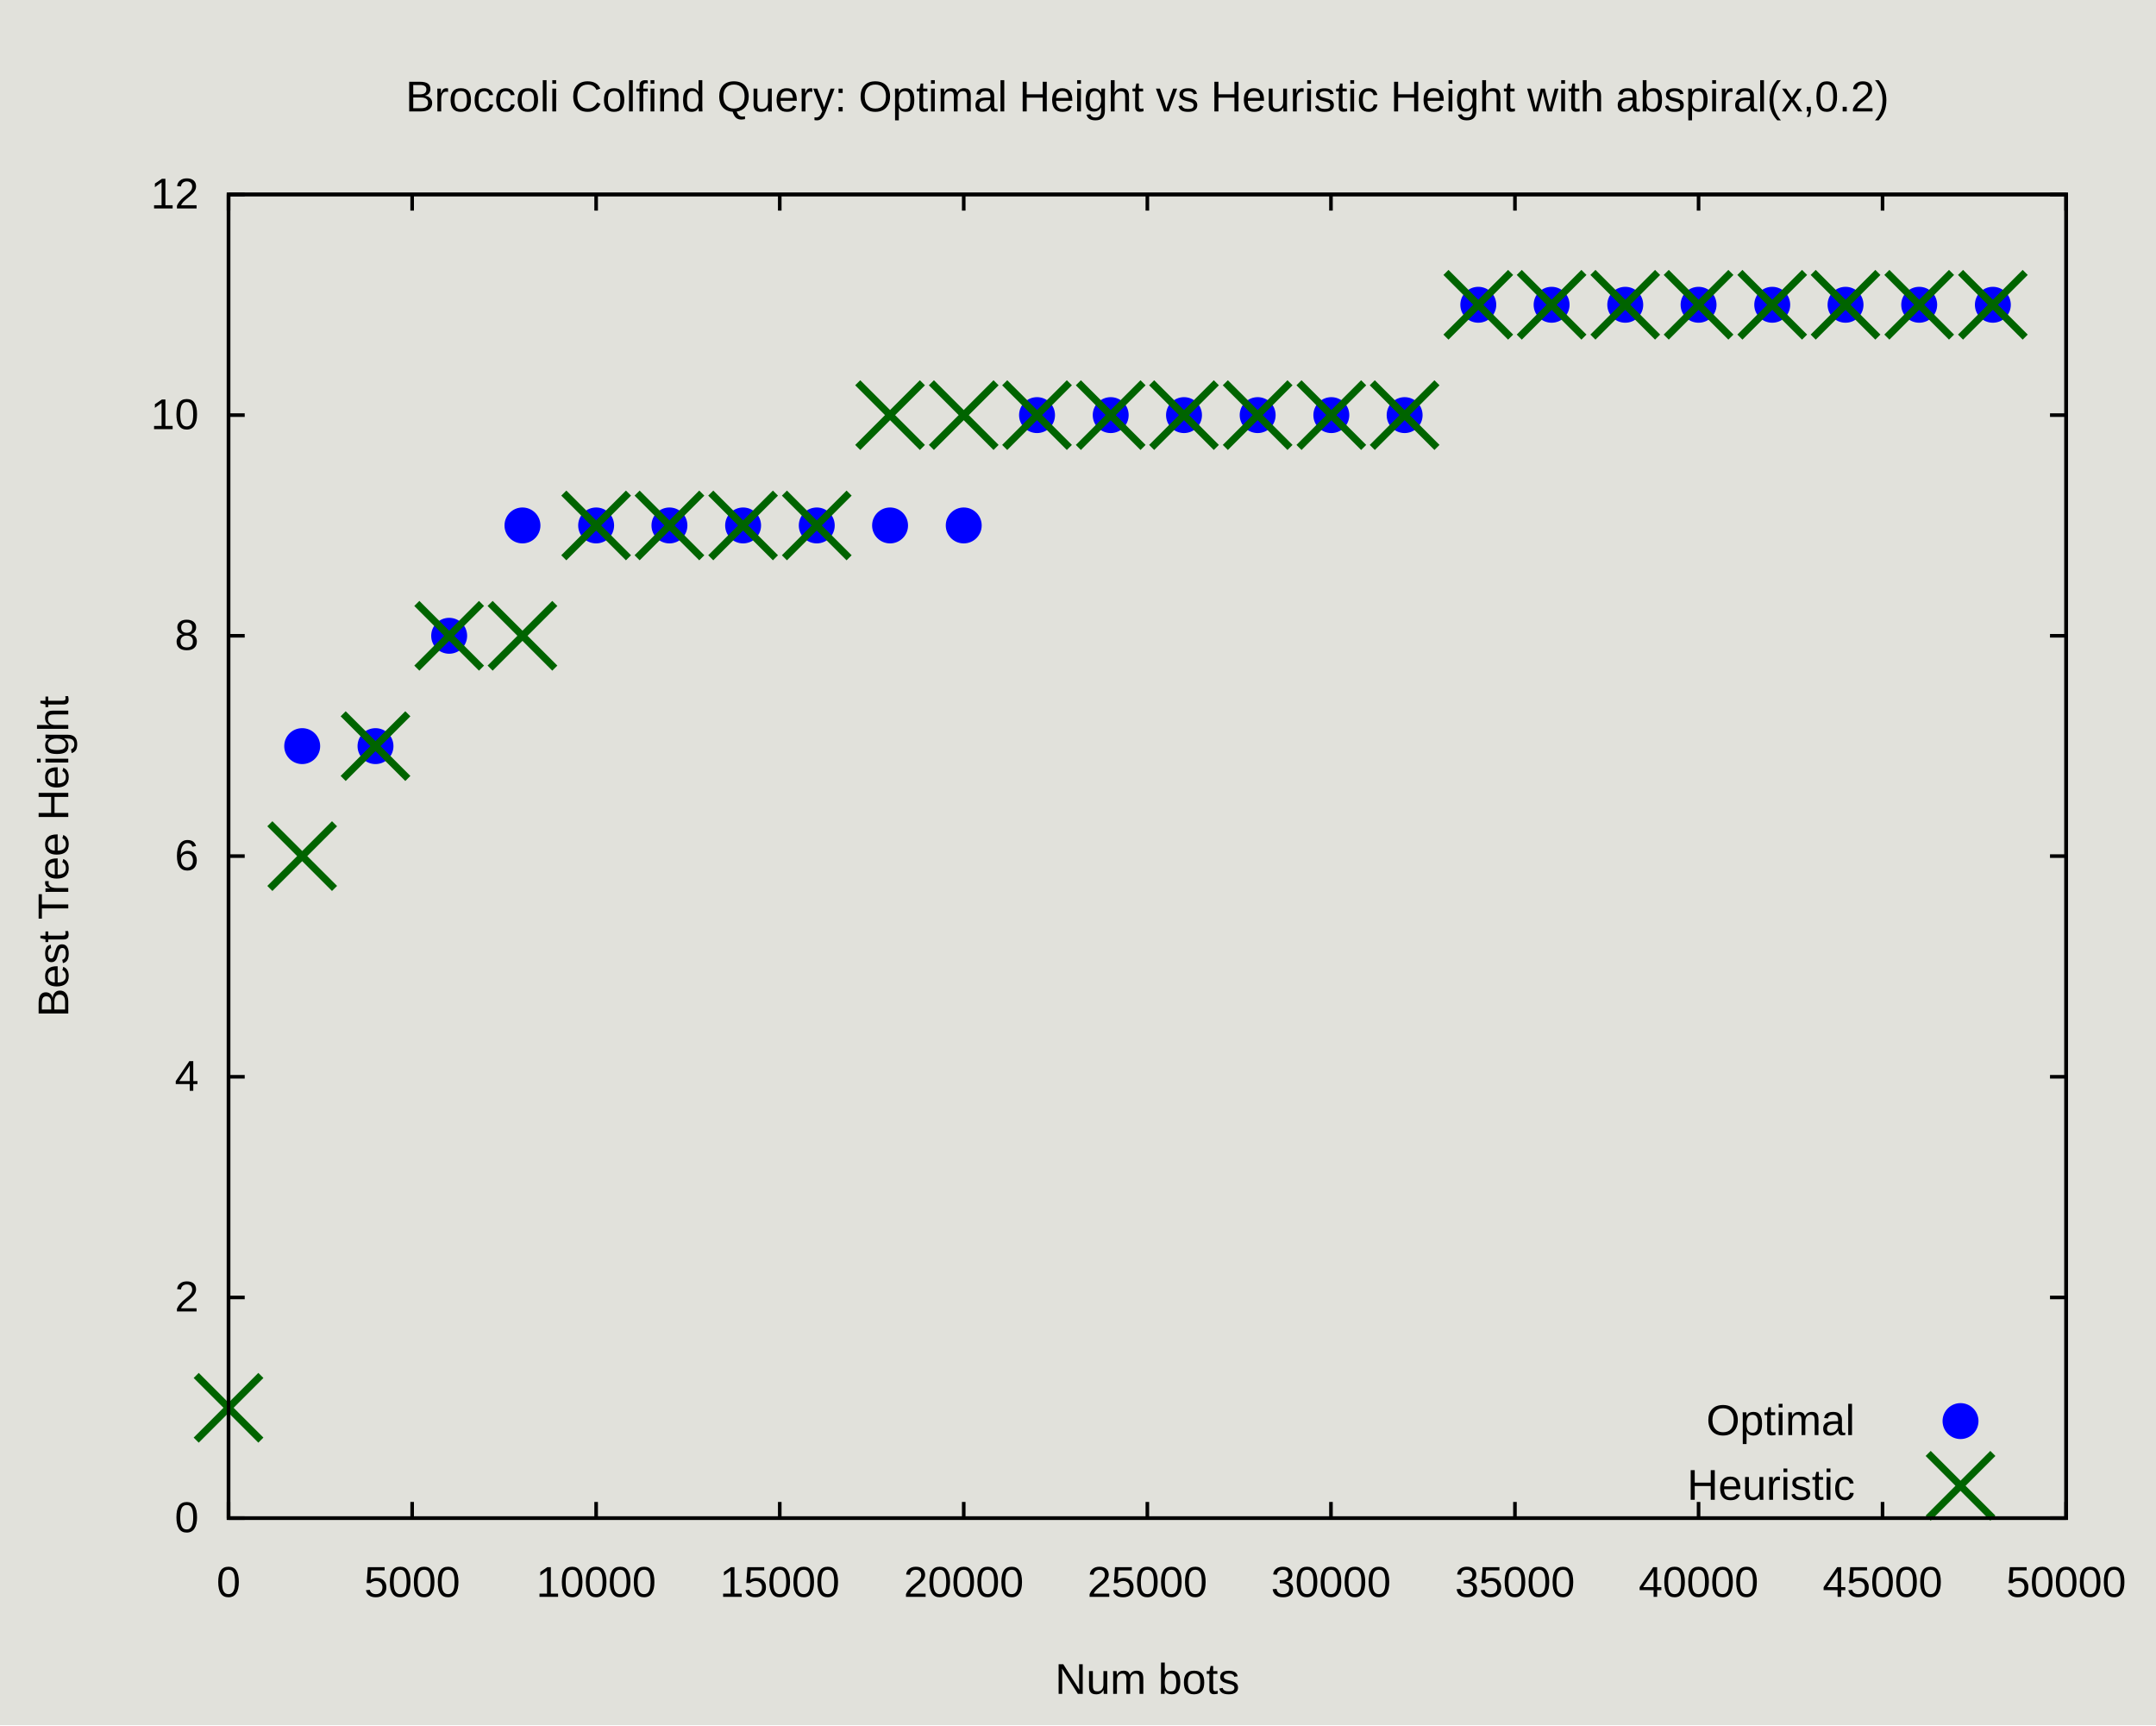
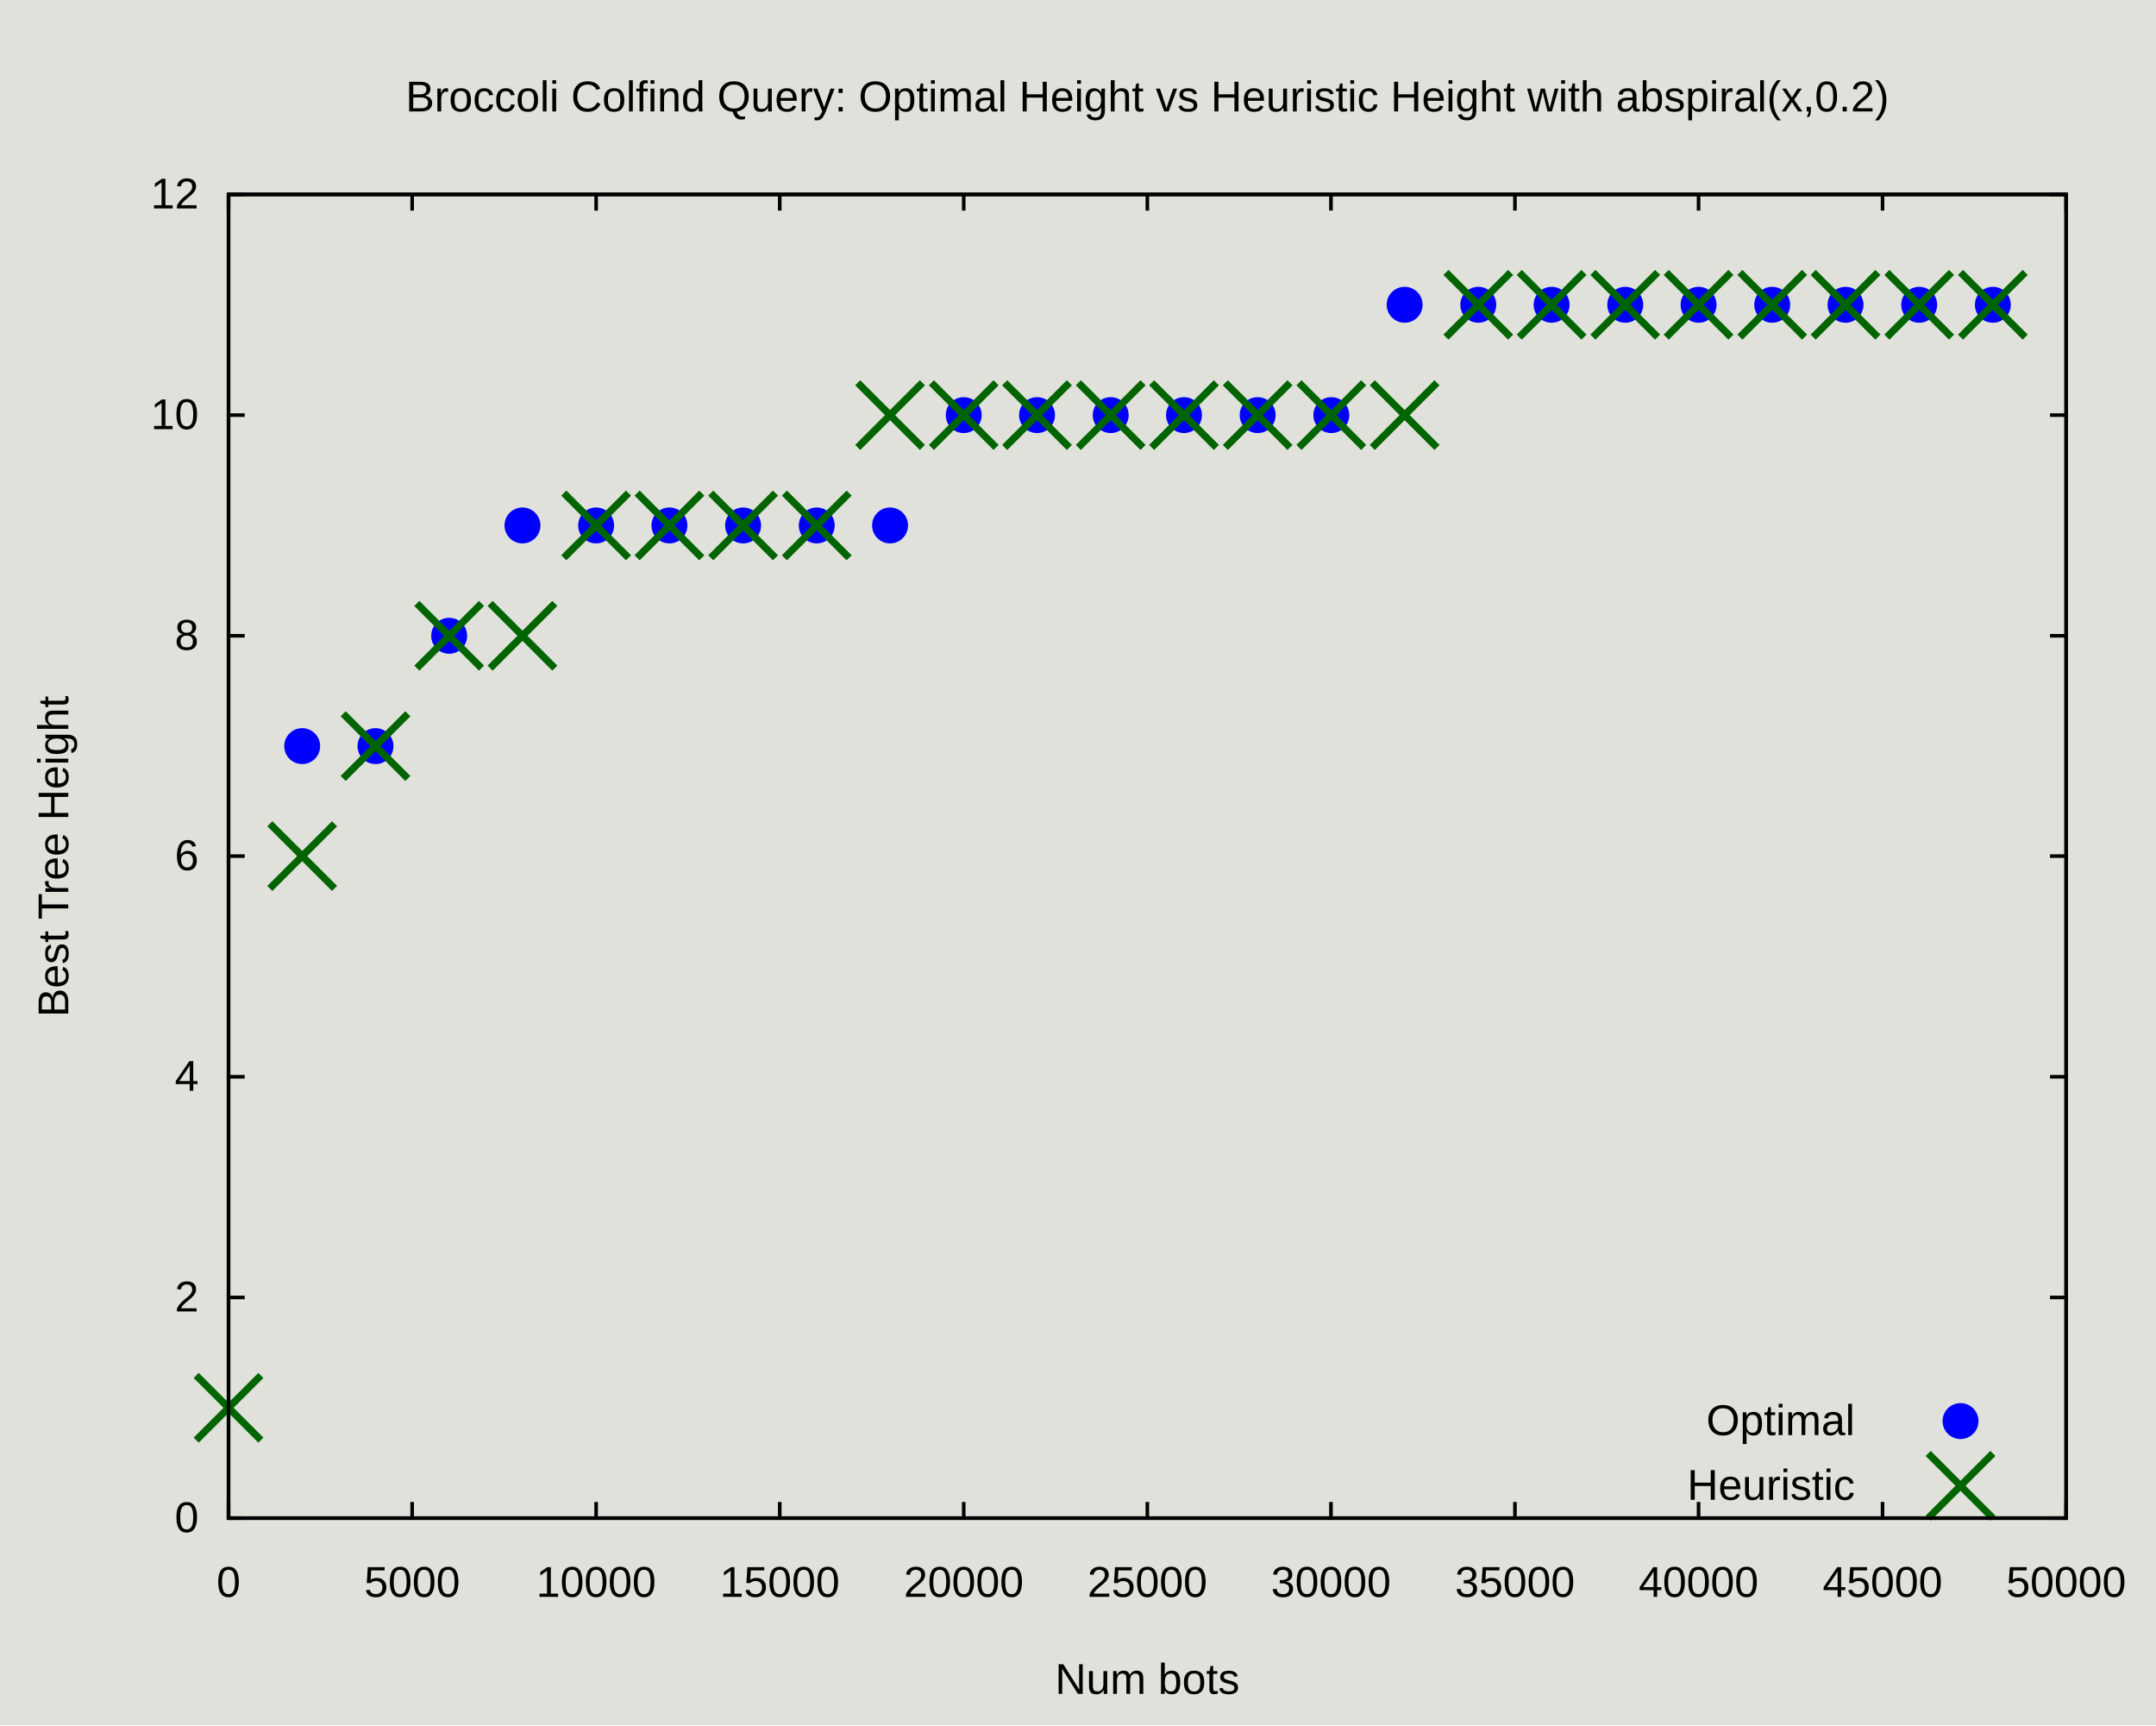
<svg xmlns="http://www.w3.org/2000/svg" xmlns:xlink="http://www.w3.org/1999/xlink" width="600" height="480" viewBox="0 0 600 480">
  <g id="gnuplot_canvas">
    <rect x="0" y="0" width="600" height="480" fill="#e1e1db" />
    <defs>
      <circle id="gpDot" r="0.5" stroke-width="0.5" stroke="currentColor" />
      <path id="gpPt0" stroke-width="0.222" stroke="currentColor" d="M-1,0 h2 M0,-1 v2" />
      <path id="gpPt1" stroke-width="0.222" stroke="currentColor" d="M-1,-1 L1,1 M1,-1 L-1,1" />
      <path id="gpPt2" stroke-width="0.222" stroke="currentColor" d="M-1,0 L1,0 M0,-1 L0,1 M-1,-1 L1,1 M-1,1 L1,-1" />
      <rect id="gpPt3" stroke-width="0.222" stroke="currentColor" x="-1" y="-1" width="2" height="2" />
      <rect id="gpPt4" stroke-width="0.222" stroke="currentColor" fill="currentColor" x="-1" y="-1" width="2" height="2" />
      <circle id="gpPt5" stroke-width="0.222" stroke="currentColor" cx="0" cy="0" r="1" />
      <use xlink:href="#gpPt5" id="gpPt6" fill="currentColor" stroke="none" />
      <path id="gpPt7" stroke-width="0.222" stroke="currentColor" d="M0,-1.33 L-1.33,0.67 L1.33,0.67 z" />
      <use xlink:href="#gpPt7" id="gpPt8" fill="currentColor" stroke="none" />
      <use xlink:href="#gpPt7" id="gpPt9" stroke="currentColor" transform="rotate(180)" />
      <use xlink:href="#gpPt9" id="gpPt10" fill="currentColor" stroke="none" />
      <use xlink:href="#gpPt3" id="gpPt11" stroke="currentColor" transform="rotate(45)" />
      <use xlink:href="#gpPt11" id="gpPt12" fill="currentColor" stroke="none" />
      <path id="gpPt13" stroke-width="0.222" stroke="currentColor" d="M0,1.330 L1.265,0.411 L0.782,-1.067 L-0.782,-1.076 L-1.265,0.411 z" />
      <use xlink:href="#gpPt13" id="gpPt14" fill="currentColor" stroke="none" />
      <filter id="textbox" filterUnits="objectBoundingBox" x="0" y="0" height="1" width="1">
        <feFlood flood-color="#E1E1DB" flood-opacity="1" result="bgnd" />
        <feComposite in="SourceGraphic" in2="bgnd" operator="atop" />
      </filter>
      <filter id="greybox" filterUnits="objectBoundingBox" x="0" y="0" height="1" width="1">
        <feFlood flood-color="lightgrey" flood-opacity="1" result="grey" />
        <feComposite in="SourceGraphic" in2="grey" operator="atop" />
      </filter>
    </defs>
    <g fill="none" color="#E1E1DB" stroke="currentColor" stroke-width="1.00" stroke-linecap="butt" stroke-linejoin="miter">
</g>
    <g fill="none" color="black" stroke="currentColor" stroke-width="1.00" stroke-linecap="butt" stroke-linejoin="miter">
      <path stroke="rgb(  0,   0,   0)" d="M63.6,422.4 L68.1,422.4 M575.0,422.4 L570.5,422.4  " />
      <g transform="translate(55.3,426.3)" stroke="none" fill="rgb(0,0,0)" font-family="Arial" font-size="12.00" text-anchor="end">
        <text>
          <tspan font-family="Arial"> 0</tspan>
        </text>
      </g>
    </g>
    <g fill="none" color="black" stroke="currentColor" stroke-width="1.00" stroke-linecap="butt" stroke-linejoin="miter">
      <path stroke="rgb(  0,   0,   0)" d="M63.6,361.0 L68.1,361.0 M575.0,361.0 L570.5,361.0  " />
      <g transform="translate(55.3,364.9)" stroke="none" fill="rgb(0,0,0)" font-family="Arial" font-size="12.00" text-anchor="end">
        <text>
          <tspan font-family="Arial"> 2</tspan>
        </text>
      </g>
    </g>
    <g fill="none" color="black" stroke="currentColor" stroke-width="1.00" stroke-linecap="butt" stroke-linejoin="miter">
      <path stroke="rgb(  0,   0,   0)" d="M63.6,299.6 L68.1,299.6 M575.0,299.6 L570.5,299.6  " />
      <g transform="translate(55.3,303.5)" stroke="none" fill="rgb(0,0,0)" font-family="Arial" font-size="12.00" text-anchor="end">
        <text>
          <tspan font-family="Arial"> 4</tspan>
        </text>
      </g>
    </g>
    <g fill="none" color="black" stroke="currentColor" stroke-width="1.00" stroke-linecap="butt" stroke-linejoin="miter">
      <path stroke="rgb(  0,   0,   0)" d="M63.6,238.2 L68.1,238.2 M575.0,238.2 L570.5,238.2  " />
      <g transform="translate(55.3,242.1)" stroke="none" fill="rgb(0,0,0)" font-family="Arial" font-size="12.00" text-anchor="end">
        <text>
          <tspan font-family="Arial"> 6</tspan>
        </text>
      </g>
    </g>
    <g fill="none" color="black" stroke="currentColor" stroke-width="1.00" stroke-linecap="butt" stroke-linejoin="miter">
      <path stroke="rgb(  0,   0,   0)" d="M63.6,176.9 L68.1,176.9 M575.0,176.9 L570.5,176.9  " />
      <g transform="translate(55.3,180.8)" stroke="none" fill="rgb(0,0,0)" font-family="Arial" font-size="12.00" text-anchor="end">
        <text>
          <tspan font-family="Arial"> 8</tspan>
        </text>
      </g>
    </g>
    <g fill="none" color="black" stroke="currentColor" stroke-width="1.00" stroke-linecap="butt" stroke-linejoin="miter">
      <path stroke="rgb(  0,   0,   0)" d="M63.6,115.5 L68.1,115.5 M575.0,115.5 L570.5,115.5  " />
      <g transform="translate(55.3,119.4)" stroke="none" fill="rgb(0,0,0)" font-family="Arial" font-size="12.00" text-anchor="end">
        <text>
          <tspan font-family="Arial"> 10</tspan>
        </text>
      </g>
    </g>
    <g fill="none" color="black" stroke="currentColor" stroke-width="1.00" stroke-linecap="butt" stroke-linejoin="miter">
      <path stroke="rgb(  0,   0,   0)" d="M63.6,54.1 L68.1,54.1 M575.0,54.1 L570.5,54.1  " />
      <g transform="translate(55.3,58.0)" stroke="none" fill="rgb(0,0,0)" font-family="Arial" font-size="12.00" text-anchor="end">
        <text>
          <tspan font-family="Arial"> 12</tspan>
        </text>
      </g>
    </g>
    <g fill="none" color="black" stroke="currentColor" stroke-width="1.00" stroke-linecap="butt" stroke-linejoin="miter">
      <path stroke="rgb(  0,   0,   0)" d="M63.6,422.4 L63.6,417.9 M63.6,54.1 L63.6,58.6  " />
      <g transform="translate(63.6,444.3)" stroke="none" fill="rgb(0,0,0)" font-family="Arial" font-size="12.00" text-anchor="middle">
        <text>
          <tspan font-family="Arial"> 0</tspan>
        </text>
      </g>
    </g>
    <g fill="none" color="black" stroke="currentColor" stroke-width="1.00" stroke-linecap="butt" stroke-linejoin="miter">
      <path stroke="rgb(  0,   0,   0)" d="M114.7,422.4 L114.7,417.9 M114.7,54.1 L114.7,58.6  " />
      <g transform="translate(114.7,444.3)" stroke="none" fill="rgb(0,0,0)" font-family="Arial" font-size="12.00" text-anchor="middle">
        <text>
          <tspan font-family="Arial"> 5000</tspan>
        </text>
      </g>
    </g>
    <g fill="none" color="black" stroke="currentColor" stroke-width="1.00" stroke-linecap="butt" stroke-linejoin="miter">
      <path stroke="rgb(  0,   0,   0)" d="M165.9,422.4 L165.9,417.9 M165.9,54.1 L165.9,58.6  " />
      <g transform="translate(165.9,444.3)" stroke="none" fill="rgb(0,0,0)" font-family="Arial" font-size="12.00" text-anchor="middle">
        <text>
          <tspan font-family="Arial"> 10000</tspan>
        </text>
      </g>
    </g>
    <g fill="none" color="black" stroke="currentColor" stroke-width="1.00" stroke-linecap="butt" stroke-linejoin="miter">
      <path stroke="rgb(  0,   0,   0)" d="M217.0,422.4 L217.0,417.9 M217.0,54.1 L217.0,58.6  " />
      <g transform="translate(217.0,444.3)" stroke="none" fill="rgb(0,0,0)" font-family="Arial" font-size="12.00" text-anchor="middle">
        <text>
          <tspan font-family="Arial"> 15000</tspan>
        </text>
      </g>
    </g>
    <g fill="none" color="black" stroke="currentColor" stroke-width="1.00" stroke-linecap="butt" stroke-linejoin="miter">
      <path stroke="rgb(  0,   0,   0)" d="M268.2,422.4 L268.2,417.9 M268.2,54.1 L268.2,58.6  " />
      <g transform="translate(268.2,444.3)" stroke="none" fill="rgb(0,0,0)" font-family="Arial" font-size="12.00" text-anchor="middle">
        <text>
          <tspan font-family="Arial"> 20000</tspan>
        </text>
      </g>
    </g>
    <g fill="none" color="black" stroke="currentColor" stroke-width="1.00" stroke-linecap="butt" stroke-linejoin="miter">
      <path stroke="rgb(  0,   0,   0)" d="M319.3,422.4 L319.3,417.9 M319.3,54.1 L319.3,58.6  " />
      <g transform="translate(319.3,444.3)" stroke="none" fill="rgb(0,0,0)" font-family="Arial" font-size="12.00" text-anchor="middle">
        <text>
          <tspan font-family="Arial"> 25000</tspan>
        </text>
      </g>
    </g>
    <g fill="none" color="black" stroke="currentColor" stroke-width="1.00" stroke-linecap="butt" stroke-linejoin="miter">
      <path stroke="rgb(  0,   0,   0)" d="M370.4,422.4 L370.4,417.9 M370.4,54.1 L370.4,58.6  " />
      <g transform="translate(370.4,444.3)" stroke="none" fill="rgb(0,0,0)" font-family="Arial" font-size="12.00" text-anchor="middle">
        <text>
          <tspan font-family="Arial"> 30000</tspan>
        </text>
      </g>
    </g>
    <g fill="none" color="black" stroke="currentColor" stroke-width="1.00" stroke-linecap="butt" stroke-linejoin="miter">
      <path stroke="rgb(  0,   0,   0)" d="M421.6,422.4 L421.6,417.9 M421.6,54.1 L421.6,58.6  " />
      <g transform="translate(421.6,444.3)" stroke="none" fill="rgb(0,0,0)" font-family="Arial" font-size="12.00" text-anchor="middle">
        <text>
          <tspan font-family="Arial"> 35000</tspan>
        </text>
      </g>
    </g>
    <g fill="none" color="black" stroke="currentColor" stroke-width="1.00" stroke-linecap="butt" stroke-linejoin="miter">
      <path stroke="rgb(  0,   0,   0)" d="M472.7,422.4 L472.7,417.9 M472.7,54.1 L472.7,58.6  " />
      <g transform="translate(472.7,444.3)" stroke="none" fill="rgb(0,0,0)" font-family="Arial" font-size="12.00" text-anchor="middle">
        <text>
          <tspan font-family="Arial"> 40000</tspan>
        </text>
      </g>
    </g>
    <g fill="none" color="black" stroke="currentColor" stroke-width="1.00" stroke-linecap="butt" stroke-linejoin="miter">
      <path stroke="rgb(  0,   0,   0)" d="M523.9,422.4 L523.9,417.9 M523.9,54.1 L523.9,58.6  " />
      <g transform="translate(523.9,444.3)" stroke="none" fill="rgb(0,0,0)" font-family="Arial" font-size="12.00" text-anchor="middle">
        <text>
          <tspan font-family="Arial"> 45000</tspan>
        </text>
      </g>
    </g>
    <g fill="none" color="black" stroke="currentColor" stroke-width="1.00" stroke-linecap="butt" stroke-linejoin="miter">
      <path stroke="rgb(  0,   0,   0)" d="M575.0,422.4 L575.0,417.9 M575.0,54.1 L575.0,58.6  " />
      <g transform="translate(575.0,444.3)" stroke="none" fill="rgb(0,0,0)" font-family="Arial" font-size="12.00" text-anchor="middle">
        <text>
          <tspan font-family="Arial"> 50000</tspan>
        </text>
      </g>
    </g>
    <g fill="none" color="black" stroke="currentColor" stroke-width="1.00" stroke-linecap="butt" stroke-linejoin="miter">
</g>
    <g fill="none" color="black" stroke="currentColor" stroke-width="1.00" stroke-linecap="butt" stroke-linejoin="miter">
      <path stroke="rgb(  0,   0,   0)" d="M63.6,54.1 L63.6,422.4 L575.0,422.4 L575.0,54.1 L63.6,54.1 Z  " />
    </g>
    <g fill="none" color="black" stroke="currentColor" stroke-width="1.00" stroke-linecap="butt" stroke-linejoin="miter">
      <g transform="translate(19.0,238.3) rotate(270)" stroke="none" fill="black" font-family="Arial" font-size="12.00" text-anchor="middle">
        <text>
          <tspan font-family="Arial">Best Tree Height</tspan>
        </text>
      </g>
    </g>
    <g fill="none" color="black" stroke="currentColor" stroke-width="1.00" stroke-linecap="butt" stroke-linejoin="miter">
      <g transform="translate(319.3,471.3)" stroke="none" fill="black" font-family="Arial" font-size="12.00" text-anchor="middle">
        <text>
          <tspan font-family="Arial">Num bots</tspan>
        </text>
      </g>
    </g>
    <g fill="none" color="black" stroke="currentColor" stroke-width="1.00" stroke-linecap="butt" stroke-linejoin="miter">
      <g transform="translate(319.3,31.0)" stroke="none" fill="black" font-family="Arial" font-size="12.00" text-anchor="middle">
        <text>
          <tspan font-family="Arial">Broccoli Colfind Query: Optimal Height vs Heuristic Height with abspiral(x,0.2)</tspan>
        </text>
      </g>
    </g>
    <g fill="none" color="black" stroke="currentColor" stroke-width="1.00" stroke-linecap="butt" stroke-linejoin="miter">
</g>
    <g id="gnuplot_plot_1">
      <g fill="none" color="black" stroke="currentColor" stroke-width="1.00" stroke-linecap="butt" stroke-linejoin="miter">
        <g transform="translate(516.2,399.3)" stroke="none" fill="black" font-family="Arial" font-size="12.00" text-anchor="end">
          <text>
            <tspan font-family="Arial">Optimal</tspan>
          </text>
        </g>
      </g>
      <g fill="none" color="black" stroke="currentColor" stroke-width="1.00" stroke-linecap="butt" stroke-linejoin="miter">
        <use xlink:href="#gpPt6" transform="translate(84.1,207.6) scale(4.50)" color="rgb(  0,   0, 255)" />
        <use xlink:href="#gpPt6" transform="translate(104.5,207.6) scale(4.50)" color="rgb(  0,   0, 255)" />
        <use xlink:href="#gpPt6" transform="translate(125.0,176.9) scale(4.50)" color="rgb(  0,   0, 255)" />
        <use xlink:href="#gpPt6" transform="translate(145.4,146.2) scale(4.50)" color="rgb(  0,   0, 255)" />
        <use xlink:href="#gpPt6" transform="translate(165.9,146.2) scale(4.50)" color="rgb(  0,   0, 255)" />
        <use xlink:href="#gpPt6" transform="translate(186.3,146.2) scale(4.50)" color="rgb(  0,   0, 255)" />
        <use xlink:href="#gpPt6" transform="translate(206.8,146.2) scale(4.50)" color="rgb(  0,   0, 255)" />
        <use xlink:href="#gpPt6" transform="translate(227.3,146.2) scale(4.50)" color="rgb(  0,   0, 255)" />
        <use xlink:href="#gpPt6" transform="translate(247.7,146.2) scale(4.50)" color="rgb(  0,   0, 255)" />
-         <use xlink:href="#gpPt6" transform="translate(268.2,146.2) scale(4.50)" color="rgb(  0,   0, 255)" />
+         <use xlink:href="#gpPt6" transform="translate(268.2,115.5) scale(4.50)" color="rgb(  0,   0, 255)" />
        <use xlink:href="#gpPt6" transform="translate(288.6,115.5) scale(4.50)" color="rgb(  0,   0, 255)" />
        <use xlink:href="#gpPt6" transform="translate(309.1,115.5) scale(4.50)" color="rgb(  0,   0, 255)" />
        <use xlink:href="#gpPt6" transform="translate(329.5,115.5) scale(4.50)" color="rgb(  0,   0, 255)" />
        <use xlink:href="#gpPt6" transform="translate(350.0,115.5) scale(4.50)" color="rgb(  0,   0, 255)" />
        <use xlink:href="#gpPt6" transform="translate(370.5,115.5) scale(4.50)" color="rgb(  0,   0, 255)" />
-         <use xlink:href="#gpPt6" transform="translate(390.9,115.5) scale(4.50)" color="rgb(  0,   0, 255)" />
+         <use xlink:href="#gpPt6" transform="translate(390.9,84.8) scale(4.50)" color="rgb(  0,   0, 255)" />
        <use xlink:href="#gpPt6" transform="translate(411.4,84.8) scale(4.50)" color="rgb(  0,   0, 255)" />
        <use xlink:href="#gpPt6" transform="translate(431.8,84.8) scale(4.50)" color="rgb(  0,   0, 255)" />
        <use xlink:href="#gpPt6" transform="translate(452.3,84.8) scale(4.50)" color="rgb(  0,   0, 255)" />
        <use xlink:href="#gpPt6" transform="translate(472.7,84.8) scale(4.50)" color="rgb(  0,   0, 255)" />
        <use xlink:href="#gpPt6" transform="translate(493.2,84.8) scale(4.50)" color="rgb(  0,   0, 255)" />
        <use xlink:href="#gpPt6" transform="translate(513.6,84.8) scale(4.50)" color="rgb(  0,   0, 255)" />
        <use xlink:href="#gpPt6" transform="translate(534.1,84.8) scale(4.50)" color="rgb(  0,   0, 255)" />
        <use xlink:href="#gpPt6" transform="translate(554.6,84.8) scale(4.50)" color="rgb(  0,   0, 255)" />
        <use xlink:href="#gpPt6" transform="translate(545.6,395.4) scale(4.50)" color="rgb(  0,   0, 255)" />
      </g>
    </g>
    <g id="gnuplot_plot_2">
      <g fill="none" color="black" stroke="currentColor" stroke-width="1.00" stroke-linecap="butt" stroke-linejoin="miter">
        <g transform="translate(516.2,417.3)" stroke="none" fill="black" font-family="Arial" font-size="12.00" text-anchor="end">
          <text>
            <tspan font-family="Arial">Heuristic</tspan>
          </text>
        </g>
      </g>
      <g fill="none" color="black" stroke="currentColor" stroke-width="1.00" stroke-linecap="butt" stroke-linejoin="miter">
        <use xlink:href="#gpPt1" transform="translate(63.6,391.7) scale(9.00)" color="rgb(  0, 100,   0)" />
        <use xlink:href="#gpPt1" transform="translate(84.1,238.2) scale(9.00)" color="rgb(  0, 100,   0)" />
        <use xlink:href="#gpPt1" transform="translate(104.5,207.6) scale(9.00)" color="rgb(  0, 100,   0)" />
        <use xlink:href="#gpPt1" transform="translate(125.0,176.9) scale(9.00)" color="rgb(  0, 100,   0)" />
        <use xlink:href="#gpPt1" transform="translate(145.4,176.9) scale(9.00)" color="rgb(  0, 100,   0)" />
        <use xlink:href="#gpPt1" transform="translate(165.9,146.2) scale(9.00)" color="rgb(  0, 100,   0)" />
        <use xlink:href="#gpPt1" transform="translate(186.3,146.2) scale(9.00)" color="rgb(  0, 100,   0)" />
        <use xlink:href="#gpPt1" transform="translate(206.8,146.2) scale(9.00)" color="rgb(  0, 100,   0)" />
        <use xlink:href="#gpPt1" transform="translate(227.3,146.2) scale(9.00)" color="rgb(  0, 100,   0)" />
        <use xlink:href="#gpPt1" transform="translate(247.7,115.5) scale(9.00)" color="rgb(  0, 100,   0)" />
        <use xlink:href="#gpPt1" transform="translate(268.2,115.5) scale(9.00)" color="rgb(  0, 100,   0)" />
        <use xlink:href="#gpPt1" transform="translate(288.6,115.5) scale(9.00)" color="rgb(  0, 100,   0)" />
        <use xlink:href="#gpPt1" transform="translate(309.1,115.5) scale(9.00)" color="rgb(  0, 100,   0)" />
        <use xlink:href="#gpPt1" transform="translate(329.5,115.5) scale(9.00)" color="rgb(  0, 100,   0)" />
        <use xlink:href="#gpPt1" transform="translate(350.0,115.5) scale(9.00)" color="rgb(  0, 100,   0)" />
        <use xlink:href="#gpPt1" transform="translate(370.5,115.5) scale(9.00)" color="rgb(  0, 100,   0)" />
        <use xlink:href="#gpPt1" transform="translate(390.9,115.5) scale(9.00)" color="rgb(  0, 100,   0)" />
        <use xlink:href="#gpPt1" transform="translate(411.4,84.8) scale(9.00)" color="rgb(  0, 100,   0)" />
        <use xlink:href="#gpPt1" transform="translate(431.8,84.8) scale(9.00)" color="rgb(  0, 100,   0)" />
        <use xlink:href="#gpPt1" transform="translate(452.3,84.8) scale(9.00)" color="rgb(  0, 100,   0)" />
        <use xlink:href="#gpPt1" transform="translate(472.7,84.8) scale(9.00)" color="rgb(  0, 100,   0)" />
        <use xlink:href="#gpPt1" transform="translate(493.2,84.8) scale(9.00)" color="rgb(  0, 100,   0)" />
        <use xlink:href="#gpPt1" transform="translate(513.6,84.8) scale(9.00)" color="rgb(  0, 100,   0)" />
        <use xlink:href="#gpPt1" transform="translate(534.1,84.8) scale(9.00)" color="rgb(  0, 100,   0)" />
        <use xlink:href="#gpPt1" transform="translate(554.6,84.8) scale(9.00)" color="rgb(  0, 100,   0)" />
        <use xlink:href="#gpPt1" transform="translate(545.6,413.4) scale(9.00)" color="rgb(  0, 100,   0)" />
      </g>
    </g>
    <g fill="none" color="#E1E1DB" stroke="rgb(  0, 100,   0)" stroke-width="2.00" stroke-linecap="butt" stroke-linejoin="miter">
</g>
    <g fill="none" color="black" stroke="currentColor" stroke-width="2.00" stroke-linecap="butt" stroke-linejoin="miter">
</g>
    <g fill="none" color="black" stroke="black" stroke-width="1.00" stroke-linecap="butt" stroke-linejoin="miter">
</g>
    <g fill="none" color="black" stroke="currentColor" stroke-width="1.00" stroke-linecap="butt" stroke-linejoin="miter">
      <path stroke="rgb(  0,   0,   0)" d="M63.6,54.1 L63.6,422.4 L575.0,422.4 L575.0,54.1 L63.6,54.1 Z  " />
    </g>
    <g fill="none" color="black" stroke="currentColor" stroke-width="1.00" stroke-linecap="butt" stroke-linejoin="miter">
</g>
  </g>
</svg>
